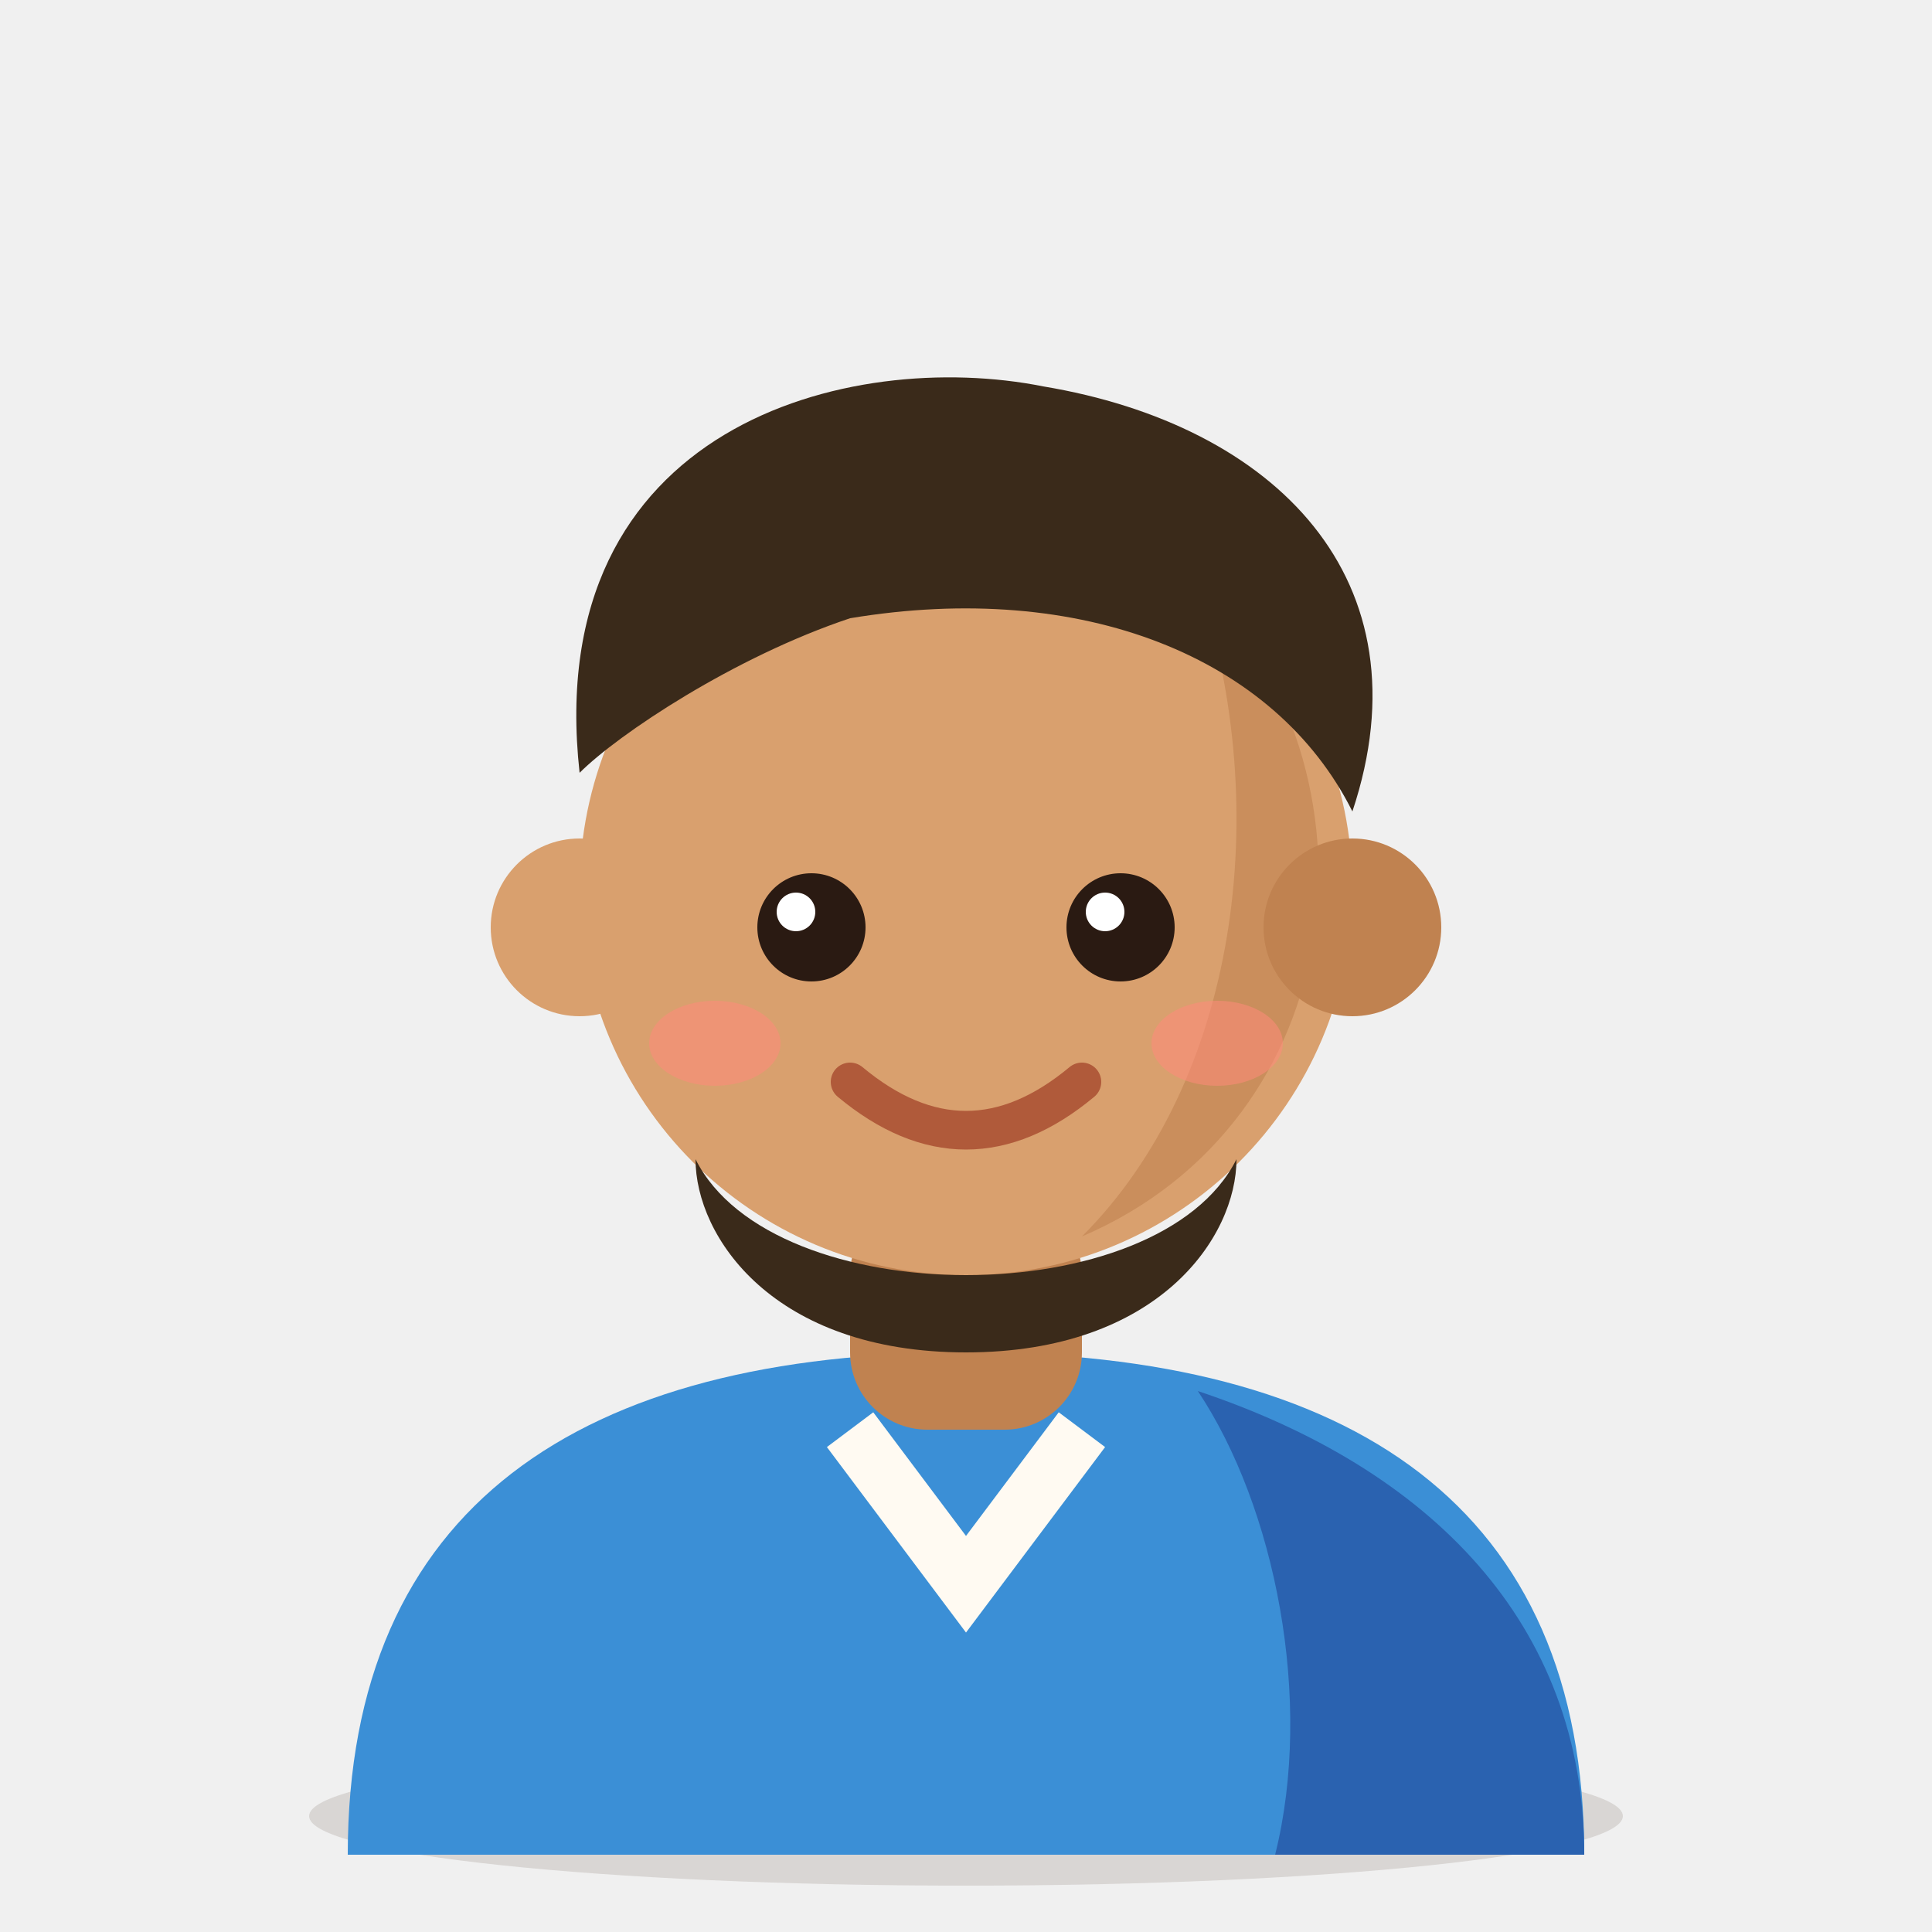
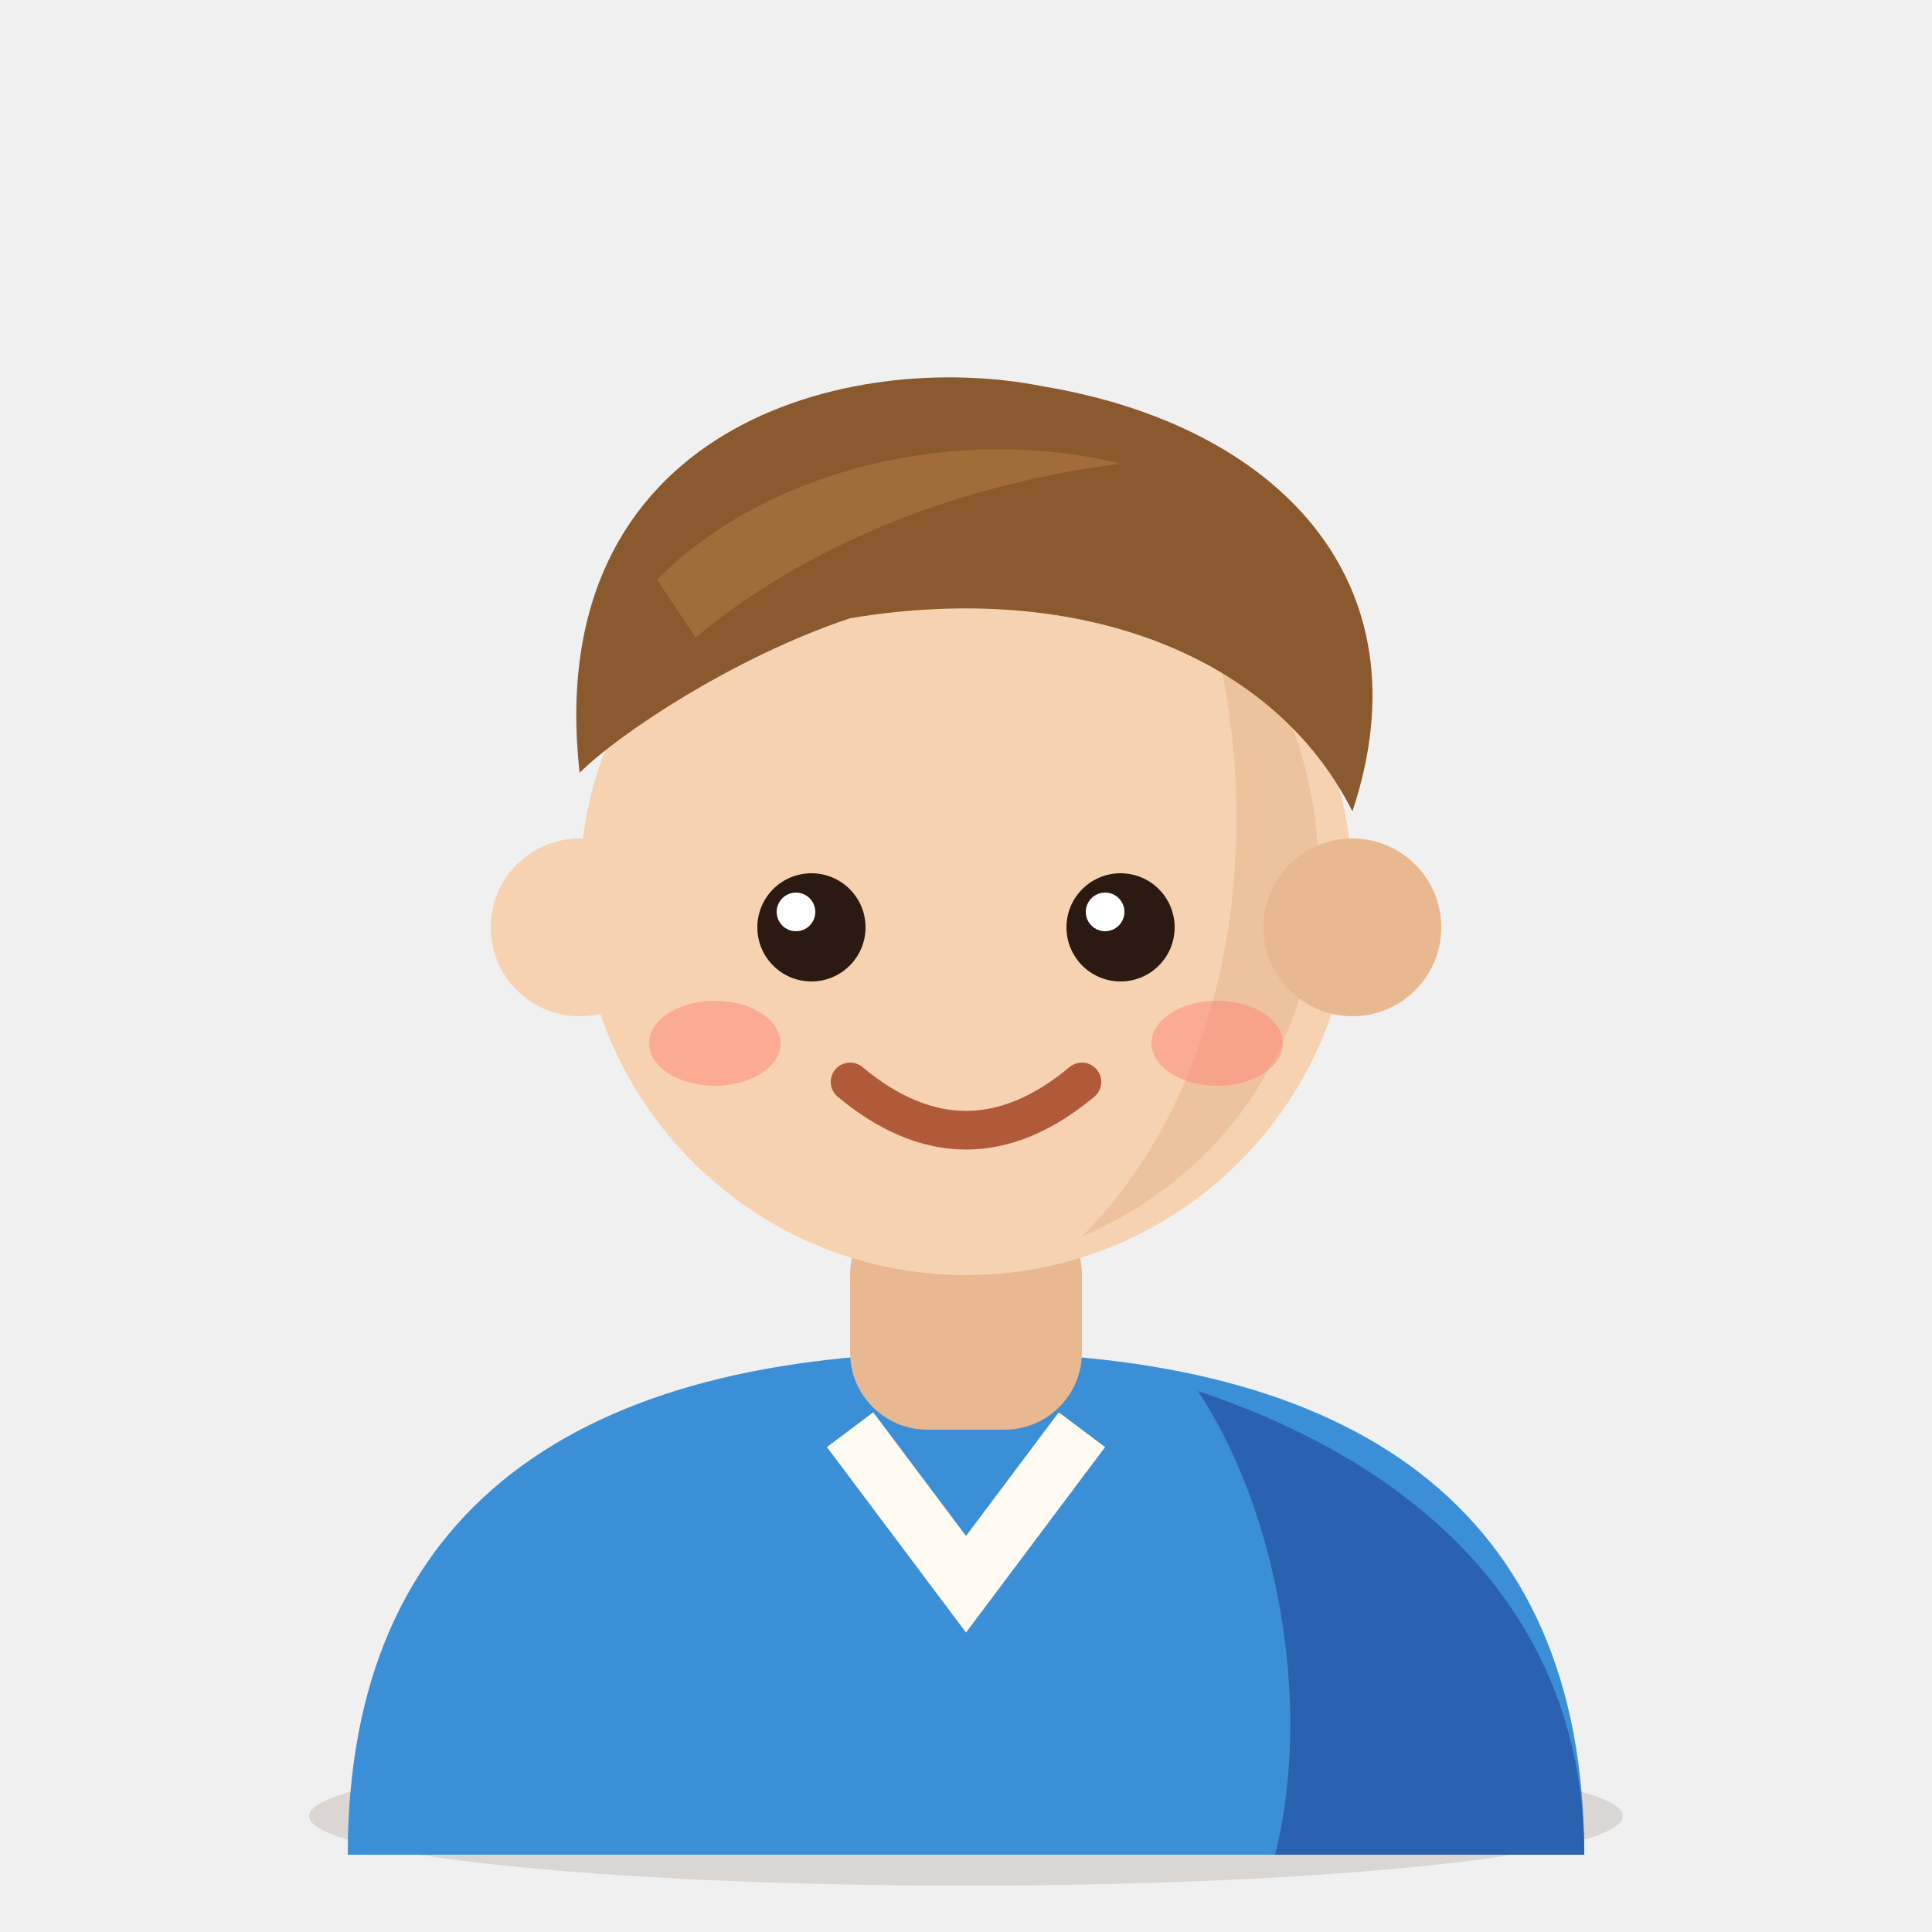
<svg xmlns="http://www.w3.org/2000/svg" viewBox="0 0 100 100">
  <style>.k{transform-box:view-box;transform-origin:50px 92px;animation:w 2.6s ease-in-out infinite alternate}@keyframes w{from{transform:rotate(-2.5deg)}to{transform:rotate(2.5deg)}}.schein{animation:sch 1.8s ease-in-out infinite alternate}@keyframes sch{from{opacity:.15}to{opacity:.45}}.schwing{animation:sw 1.8s ease-in-out infinite alternate}@keyframes sw{from{transform:rotate(-14deg)}to{transform:rotate(14deg)}}.dreh{animation:dr 2s ease-in-out infinite alternate}@keyframes dr{from{transform:scaleX(1)}to{transform:scaleX(-1)}}.flamme{animation:fl .5s ease-in-out infinite alternate}@keyframes fl{to{transform:scale(.9,1.1) rotate(3deg)}}.funkel{animation:fu 1.4s ease-in-out infinite alternate}@keyframes fu{from{opacity:.4}}@media (prefers-reduced-motion:reduce){*{animation:none!important}}</style>
  <ellipse cx="50" cy="94" rx="34" ry="3.6" fill="#3a2414" opacity=".13" />
  <g class="k">
    <path d="M18 96 C18 78 30 70 50 70 C70 70 82 78 82 96 Z" fill="#3b8fd6" />
    <path d="M62 72 C74 76 82 84 82 96 L66 96 C68 88 66 78 62 72 Z" fill="#2a62b0" />
-     <rect x="44" y="62" width="12" height="12" rx="4" fill="#c08250" />
-     <circle cx="50" cy="46" r="20" fill="#d9a06e" />
-     <path d="M62 30 C72 40 70 58 56 64 C64 56 66 42 62 30 Z" fill="#c08250" opacity=".6" />
-     <circle cx="30" cy="48" r="4.6" fill="#d9a06e" />
-     <circle cx="70" cy="48" r="4.6" fill="#c08250" />
+     <rect x="44" y="62" width="12" height="12" rx="4" fill="#e8b890" />
+     <circle cx="50" cy="46" r="20" fill="#f6d2b0" />
+     <path d="M62 30 C72 40 70 58 56 64 C64 56 66 42 62 30 Z" fill="#e8b890" opacity=".6" />
+     <circle cx="30" cy="48" r="4.6" fill="#f6d2b0" />
+     <circle cx="70" cy="48" r="4.6" fill="#e8b890" />
    <circle cx="42" cy="48" r="2.8" fill="#2a1a12" />
    <circle cx="58" cy="48" r="2.8" fill="#2a1a12" />
    <circle cx="41.2" cy="47.2" r="1" fill="#fff" />
    <circle cx="57.2" cy="47.2" r="1" fill="#fff" />
    <path d="M44 56 q6 5 12 0" stroke="#b05a3a" stroke-width="2" fill="none" stroke-linecap="round" />
    <ellipse cx="37" cy="54" rx="3.4" ry="2.2" fill="#ff8a7a" opacity=".55" />
    <ellipse cx="63" cy="54" rx="3.4" ry="2.2" fill="#ff8a7a" opacity=".55" />
-     <path d="M30 40 C28 22 44 18 54 20 C66 22 74 30 70 42 C66 34 56 30 44 32 C38 34 32 38 30 40 Z" fill="#3a2a1a" />
-     <path d="M36 60 C40 68 60 68 64 60 C64 64 60 70 50 70 C40 70 36 64 36 60 Z" fill="#3a2a1a" />
+     <path d="M30 40 C28 22 44 18 54 20 C66 22 74 30 70 42 C66 34 56 30 44 32 C38 34 32 38 30 40 Z" fill="#8a5a2e" />
+     <path d="M34 30 C40 24 50 22 58 24 C50 25 42 28 36 33 Z" fill="#b07a44" opacity=".55" />
    <path d="M44 74 L50 82 L56 74" stroke="#fffaf2" stroke-width="3" fill="none" />
  </g>
</svg>
